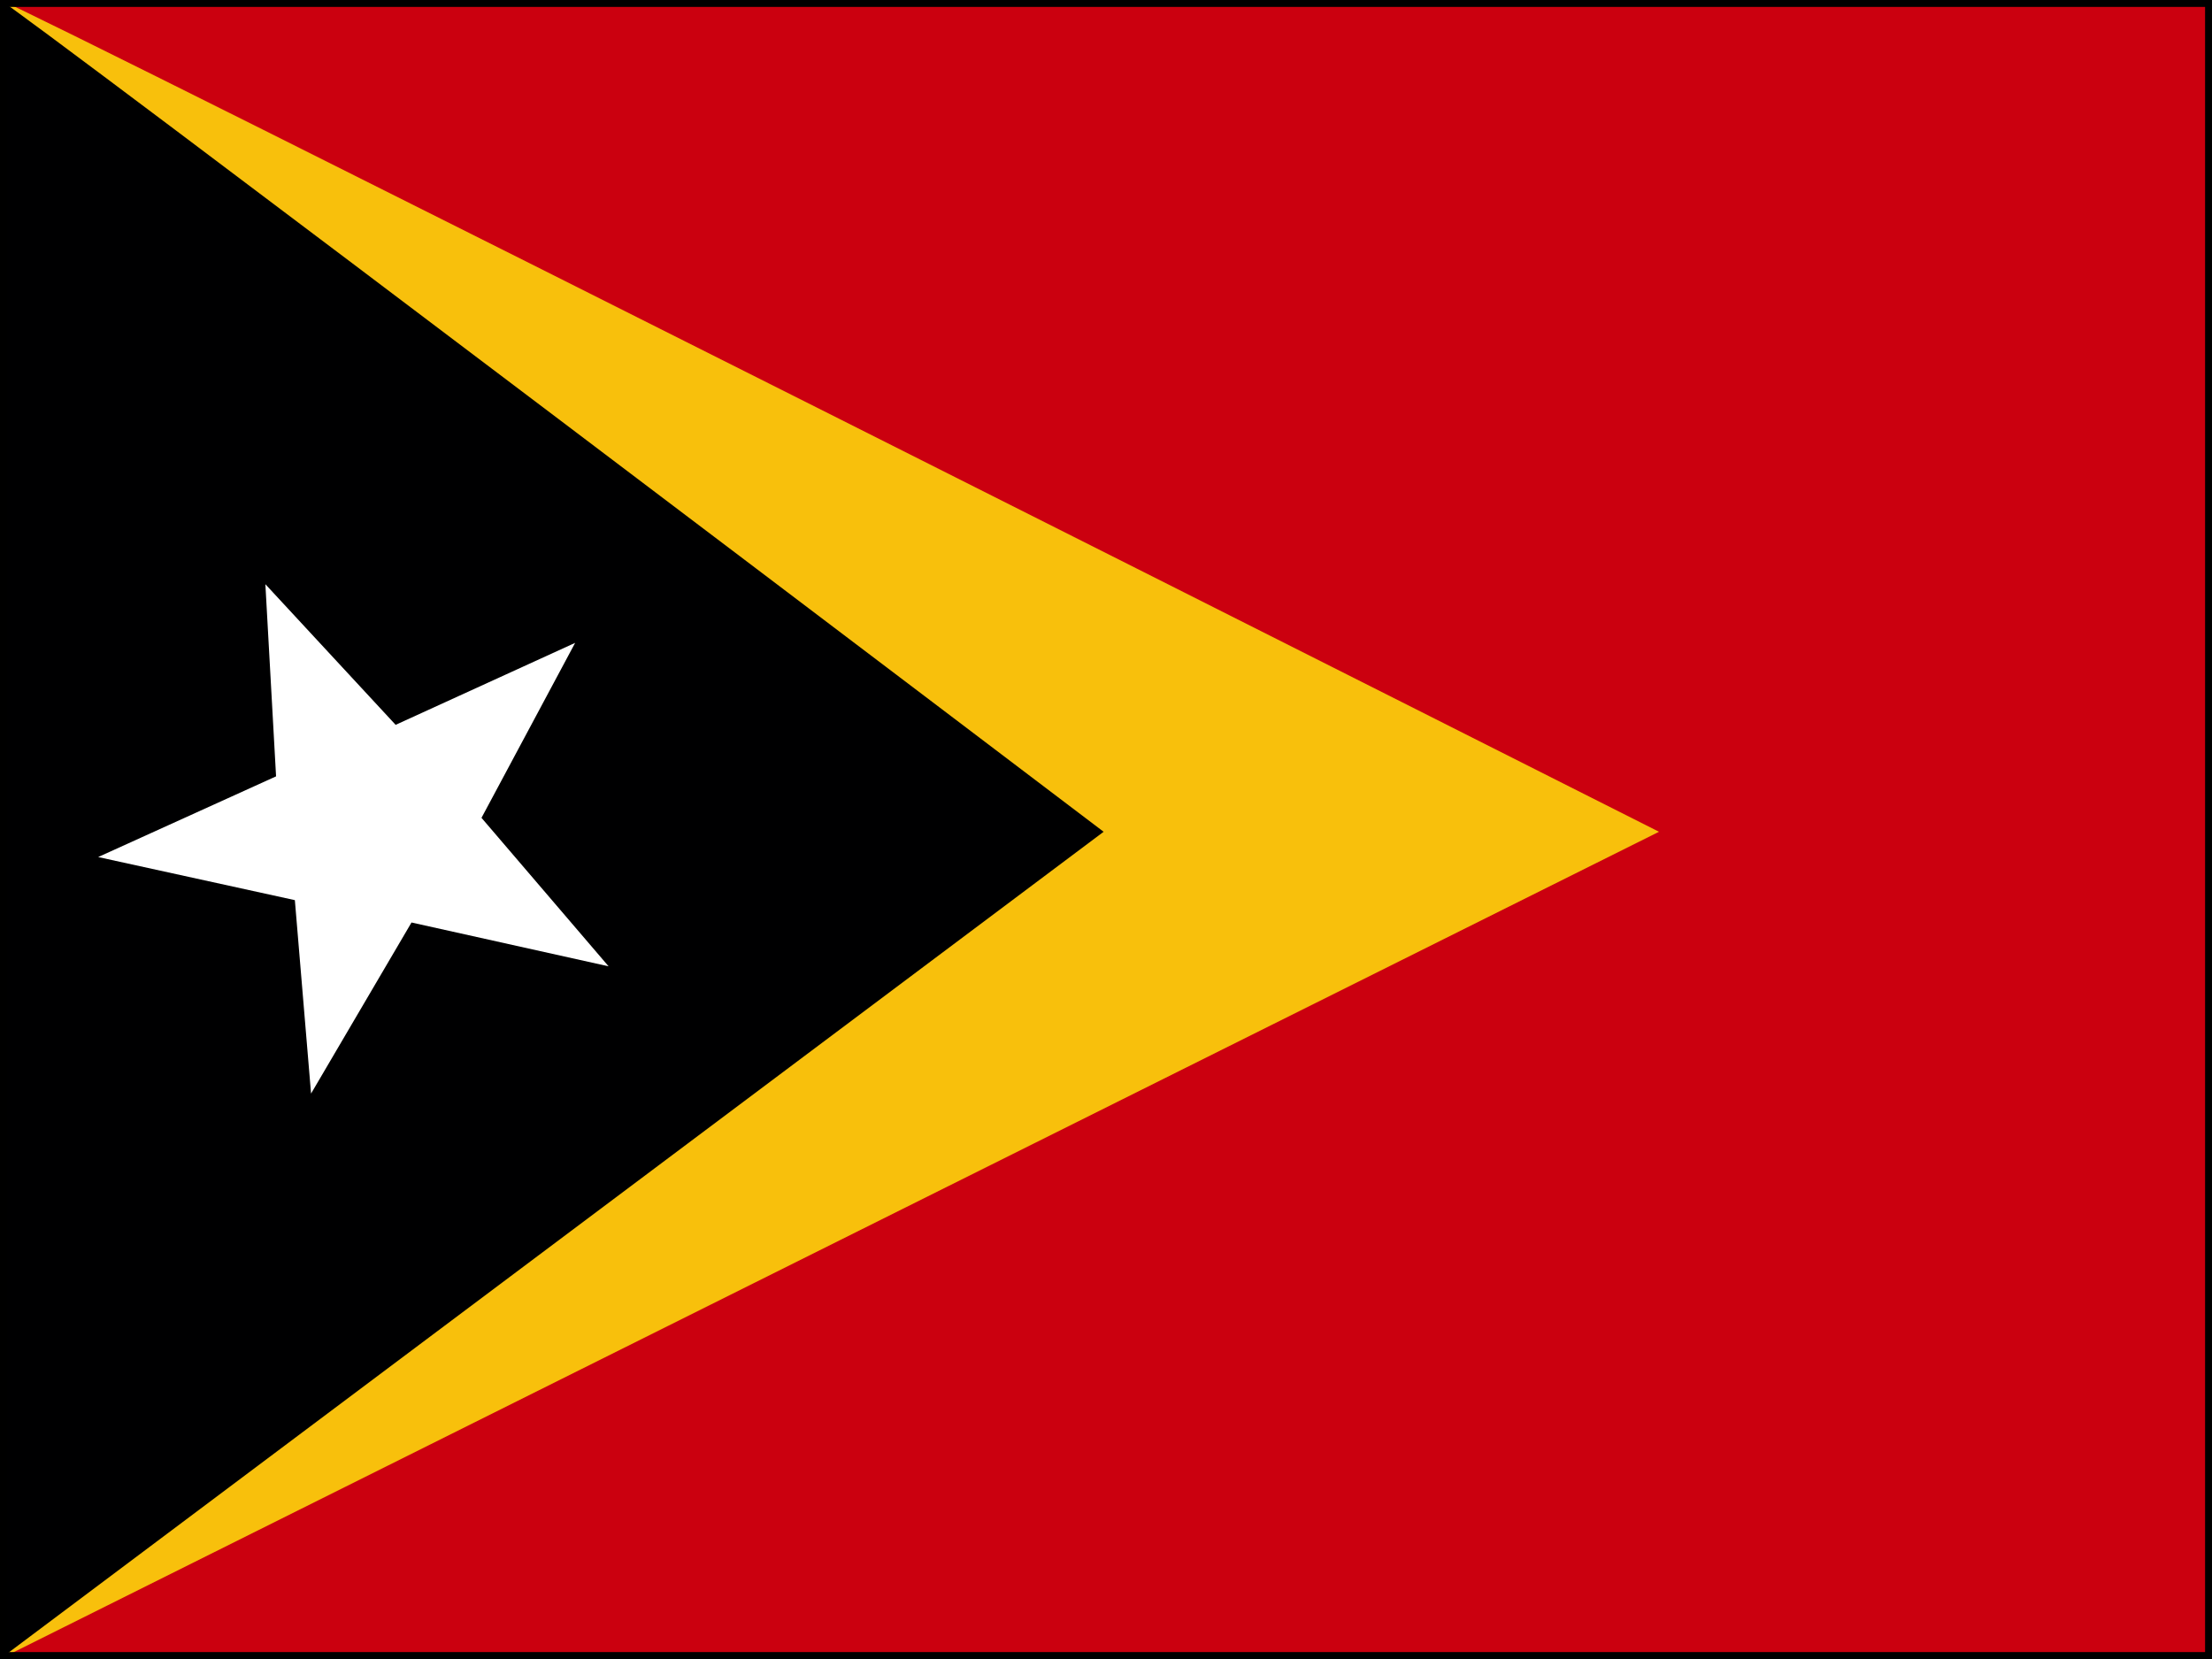
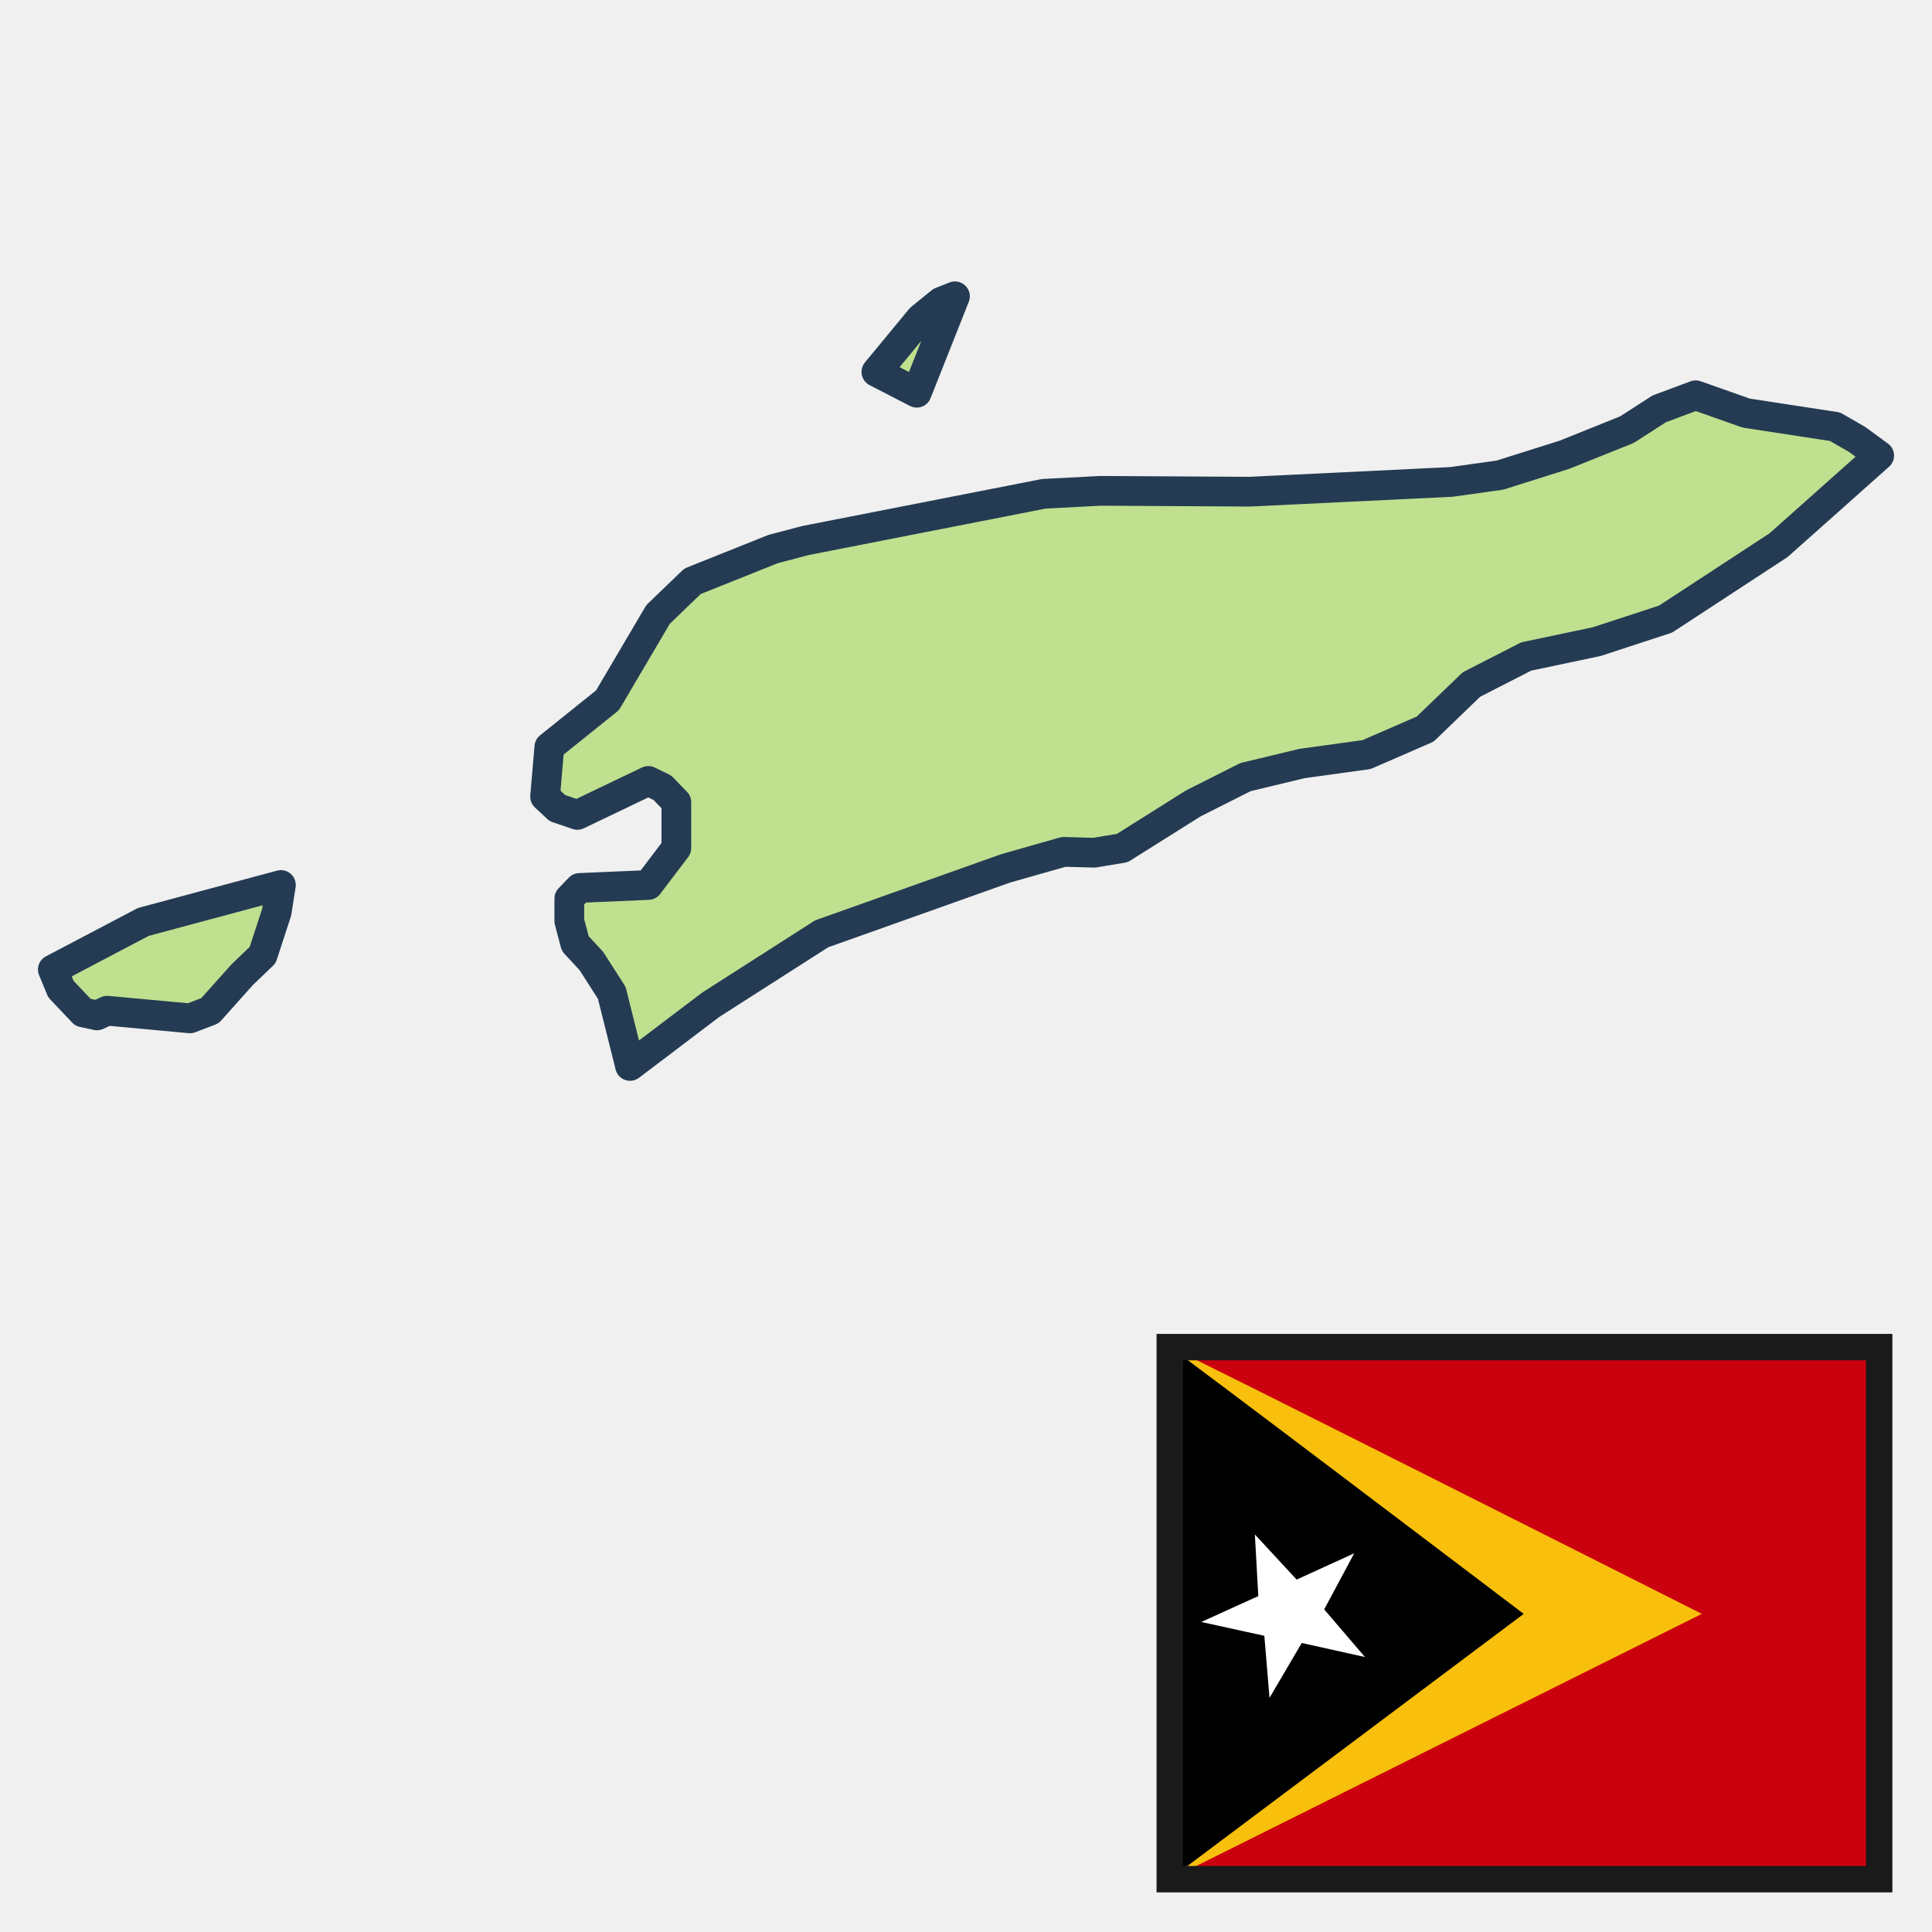
- <svg xmlns="http://www.w3.org/2000/svg" id="flag-icons-tl" viewBox="0 0 640 480" data-copyright="© 2026 Sensory App House">
-   <defs>
-     <clipPath id="tl-a">
-       <path fill-opacity=".7" d="M0 0h682.7v512H0z" />
-     </clipPath>
-   </defs>
-   <g fill-rule="evenodd" clip-path="url(#tl-a)" transform="scale(.9375)">
-     <path fill="#cb000f" d="M0 0h1031.2v512H0z" />
-     <path fill="#f8c00c" d="M0 0c3.2 0 512 256.7 512 256.7L0 512z" />
-     <path fill="#000001" d="M0 0c2.1 0 340.6 256.7 340.6 256.7L0 512z" />
-     <path fill="#fff" d="M187.7 298.2 127 284.7l-31 52.8-5-59.7-60.7-13.3 54.9-24.9-3.3-59.3 40.2 43.4 55.4-25.3-28.9 54 39.2 45.8z" />
+ <svg xmlns="http://www.w3.org/2000/svg" viewBox="0 0 512 512">
+   <g transform="translate(-32.15 -107.65) scale(1.1256)">
+     <path d="M 176.9 346.6 L 172.6 329.4 L 167.8 321.9 L 164.0 317.8 L 162.6 312.5 L 162.6 307.2 L 165.0 304.7 L 181.2 304.0 L 187.8 295.3 L 187.8 284.5 L 184.5 281.1 L 181.2 279.5 L 164.5 287.5 L 159.8 285.9 L 156.9 283.2 L 157.9 271.5 L 171.6 260.5 L 183.5 240.3 L 191.6 232.5 L 210.6 224.9 L 218.2 222.9 L 274.3 211.9 L 287.6 211.2 L 322.8 211.4 L 370.3 209.1 L 381.7 207.5 L 396.9 202.7 L 411.6 196.8 L 419.2 191.9 L 427.8 188.7 L 439.7 192.9 L 460.6 196.1 L 465.8 199.1 L 471.0 202.9 L 447.3 224.0 L 420.7 241.4 L 404.5 246.7 L 387.9 250.2 L 375.0 256.8 L 364.1 267.3 L 350.3 273.3 L 335.1 275.4 L 321.8 278.6 L 309.5 284.8 L 292.8 295.3 L 286.2 296.4 L 279.0 296.2 L 265.3 300.1 L 222.0 315.5 L 195.9 332.2 L 176.9 346.6 Z M 41.0 323.9 L 62.3 312.7 L 94.7 304.0 L 93.7 310.4 L 90.4 320.5 L 85.6 325.1 L 78.0 333.6 L 73.3 335.4 L 53.8 333.6 L 51.4 334.7 L 48.1 334.0 L 42.9 328.5 L 41.0 323.9 Z M 253.4 165.4 L 244.4 188.1 L 234.9 183.2 L 245.3 170.6 L 250.1 166.7 L 253.4 165.4 Z" fill="#bfe08f" stroke="#243b53" stroke-width="7" stroke-linejoin="round" fill-rule="evenodd" />
  </g>
-   <rect x="1" y="1" width="638" height="478" fill="none" stroke="#000000" stroke-width="2" />
+   <rect x="310" y="357" width="188" height="141" fill="#ffffff" />
+   <g transform="translate(310 357) scale(0.29375)">
+     <defs>
+       <clipPath id="tl-a">
+         <path fill-opacity=".7" d="M0 0h682.7v512H0z" />
+       </clipPath>
+     </defs>
+     <g fill-rule="evenodd" clip-path="url(#tl-a)" transform="scale(.9375)">
+       <path fill="#cb000f" d="M0 0h1031.2v512H0z" />
+       <path fill="#f8c00c" d="M0 0c3.2 0 512 256.7 512 256.7L0 512z" />
+       <path fill="#000001" d="M0 0c2.1 0 340.6 256.7 340.6 256.7L0 512z" />
+       <path fill="#fff" d="M187.7 298.2 127 284.7l-31 52.8-5-59.7-60.7-13.3 54.9-24.9-3.3-59.3 40.2 43.4 55.4-25.3-28.9 54 39.2 45.8z" />
+     </g>
+     <rect x="1" y="1" width="638" height="478" fill="none" stroke="#000000" stroke-width="2" />
+   </g>
+   <rect x="310" y="357" width="188" height="141" fill="none" stroke="#1a1a1a" stroke-width="7" />
</svg>
